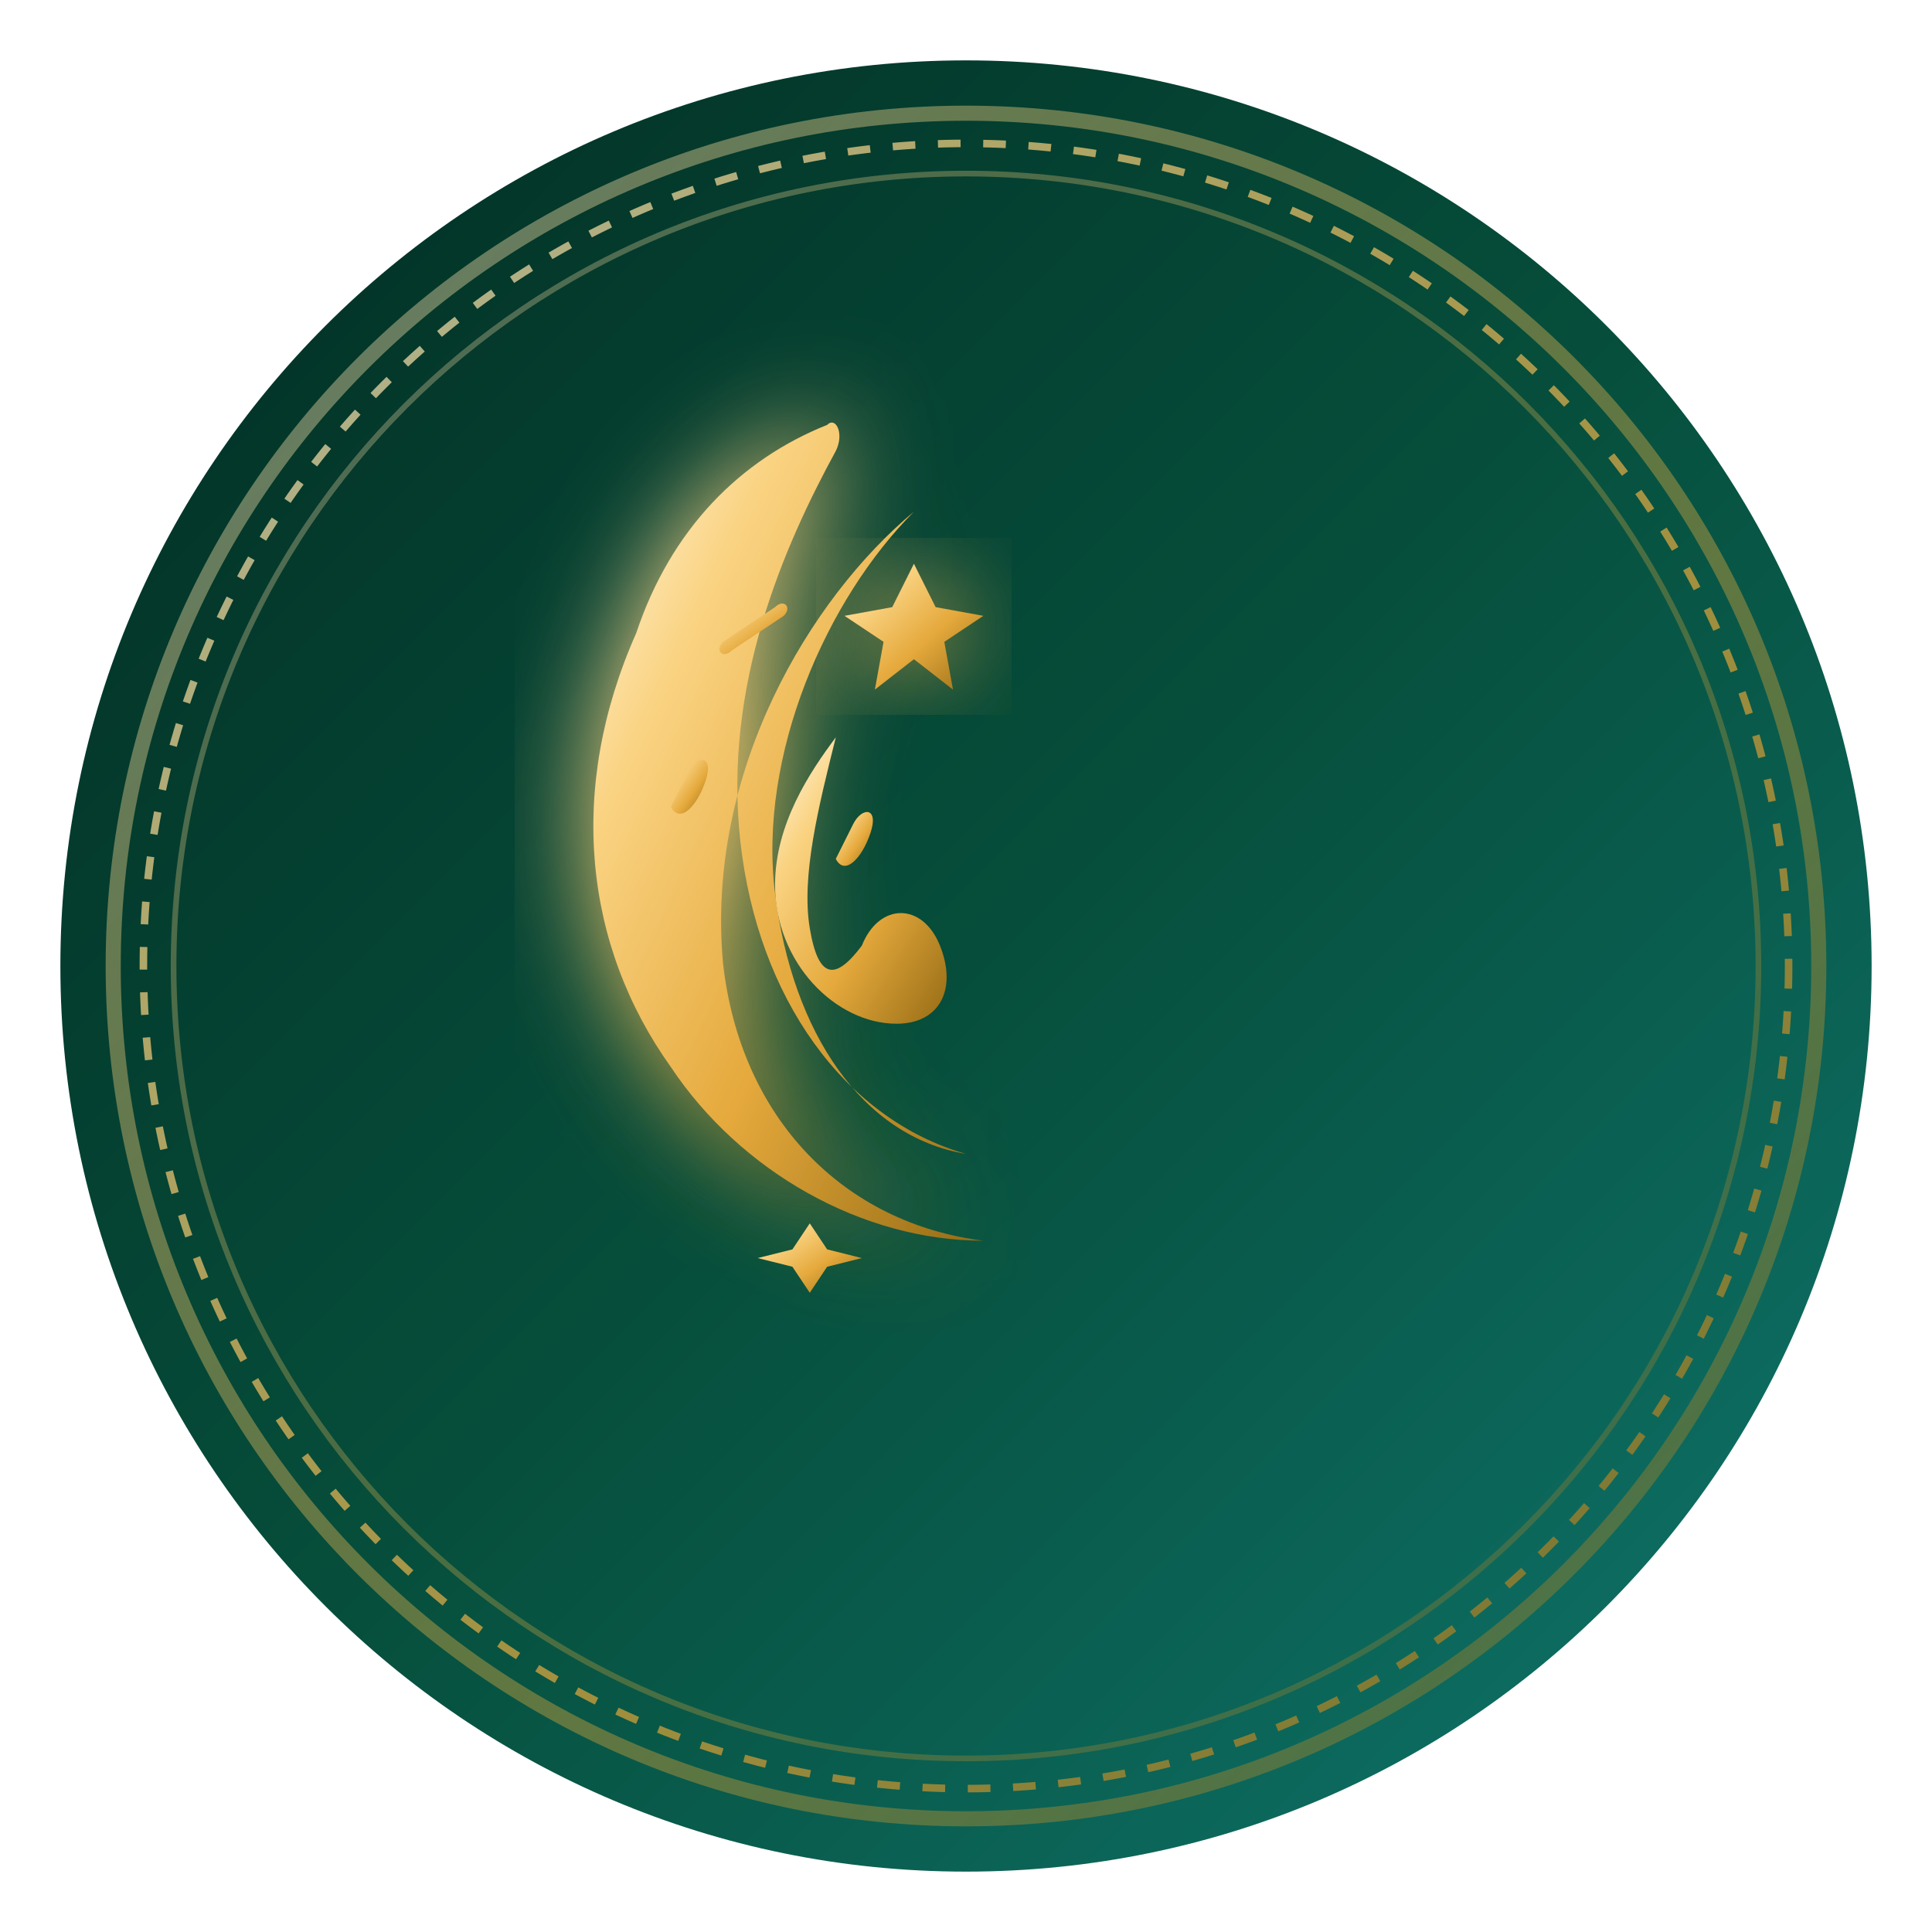
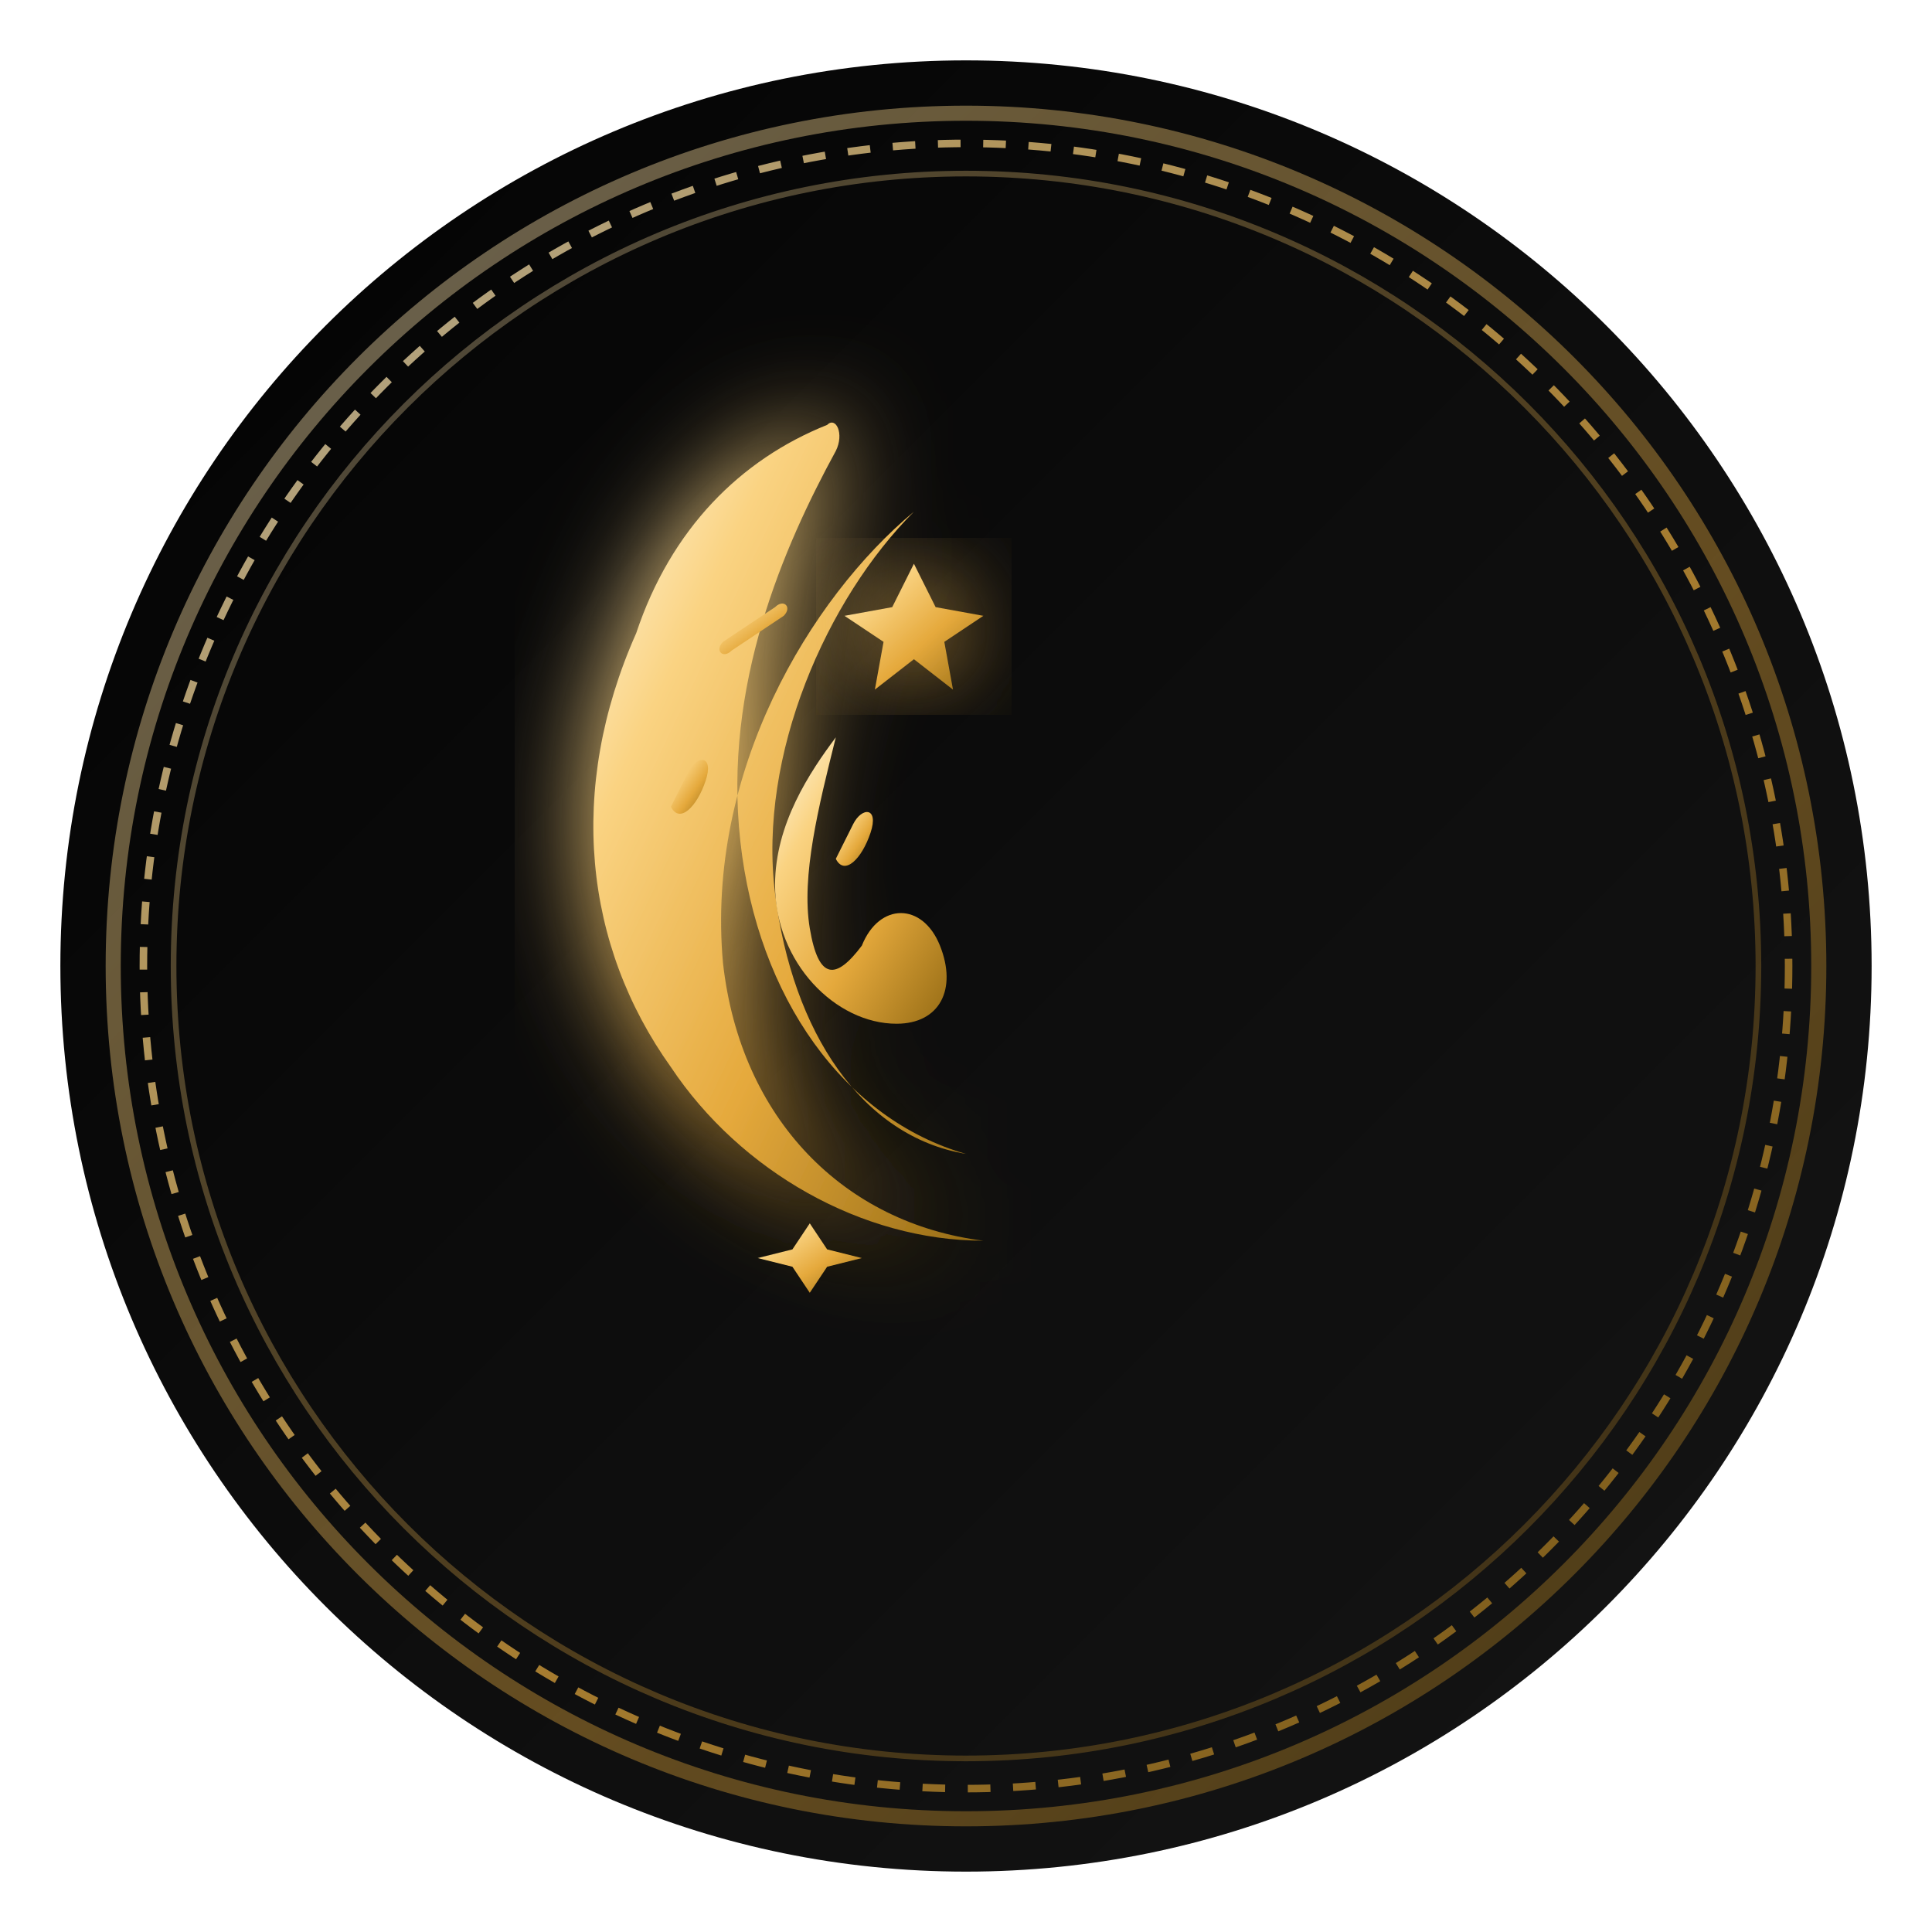
<svg xmlns="http://www.w3.org/2000/svg" width="512" height="512" viewBox="0 0 512 512" fill="none">
  <defs>
    <linearGradient id="bgGradient" x1="0%" y1="0%" x2="100%" y2="100%">
-       <stop offset="0%" stop-color="#022c22" />
-       <stop offset="50%" stop-color="#064e3b" />
-       <stop offset="100%" stop-color="#0f766e" />
+       <stop offset="0%" stop-color="#020202" />
+       <stop offset="50%" stop-color="#0d0d0d" />
+       <stop offset="100%" stop-color="#151515" />
    </linearGradient>
    <linearGradient id="goldGradient" x1="0%" y1="0%" x2="100%" y2="100%">
      <stop offset="0%" stop-color="#FFF9E6" />
      <stop offset="25%" stop-color="#FAD382" />
      <stop offset="60%" stop-color="#E5A93C" />
      <stop offset="100%" stop-color="#966C15" />
    </linearGradient>
    <filter id="goldGlow" x="-20%" y="-20%" width="140%" height="140%">
      <feGaussianBlur stdDeviation="6" result="blur" />
      <feComposite in="SourceGraphic" in2="blur" operator="over" />
    </filter>
  </defs>
  <circle cx="256" cy="256" r="240" fill="url(#bgGradient)" />
  <circle cx="256" cy="256" r="226" stroke="url(#goldGradient)" stroke-width="4" stroke-opacity="0.4" />
  <circle cx="256" cy="256" r="218" stroke="url(#goldGradient)" stroke-width="2" stroke-dasharray="6 6" stroke-opacity="0.7" />
  <circle cx="256" cy="256" r="210" stroke="url(#goldGradient)" stroke-width="1.5" stroke-opacity="0.3" />
  <g transform="translate(118, 108) scale(2.3)">
    <path d="M 54,12           C 42,22 30,42 32,64           C 34,82 46,94 62,96           C 48,96 34,88 26,76           C 16,62 14,44 22,26           C 26,14 34,6 44,2           C 45,1 46,3 45,5           C 39,16 32,32 34,50           C 36,68 46,82 60,86           C 48,84 40,72 38,56           C 36,40 44,22 54,12 Z" fill="url(#goldGradient)" filter="url(#goldGlow)" />
    <path d="M 45,38           C 42,42 38,48 38,55           C 38,64 45,71 52,71           C 57,71 59,67 57,62           C 55,57 50,57 48,62           C 45,66 43,66 42,60           C 41,54 43,46 45,38 Z" fill="url(#goldGradient)" />
    <path d="M 33,28 L 39,24 C 40,23 39,22 38,23 L 32,27 C 31,28 32,29 33,28 Z" fill="url(#goldGradient)" />
    <path d="M 47,48 C 48,46 50,46 49,49 C 48,52 46,54 45,52 Z" fill="url(#goldGradient)" />
    <path d="M 28,42 C 29,40 31,40 30,43 C 29,46 27,48 26,46 Z" fill="url(#goldGradient)" />
    <path d="M 54,18 L 56.5,23 L 62,24 L 57.5,27 L 58.5,32.5 L 54,29 L 49.5,32.5 L 50.5,27 L 46,24 L 51.5,23 Z" fill="url(#goldGradient)" filter="url(#goldGlow)" />
    <path d="M 42,94 L 44,97 L 48,98 L 44,99 L 42,102 L 40,99 L 36,98 L 40,97 Z" fill="url(#goldGradient)" />
  </g>
</svg>
